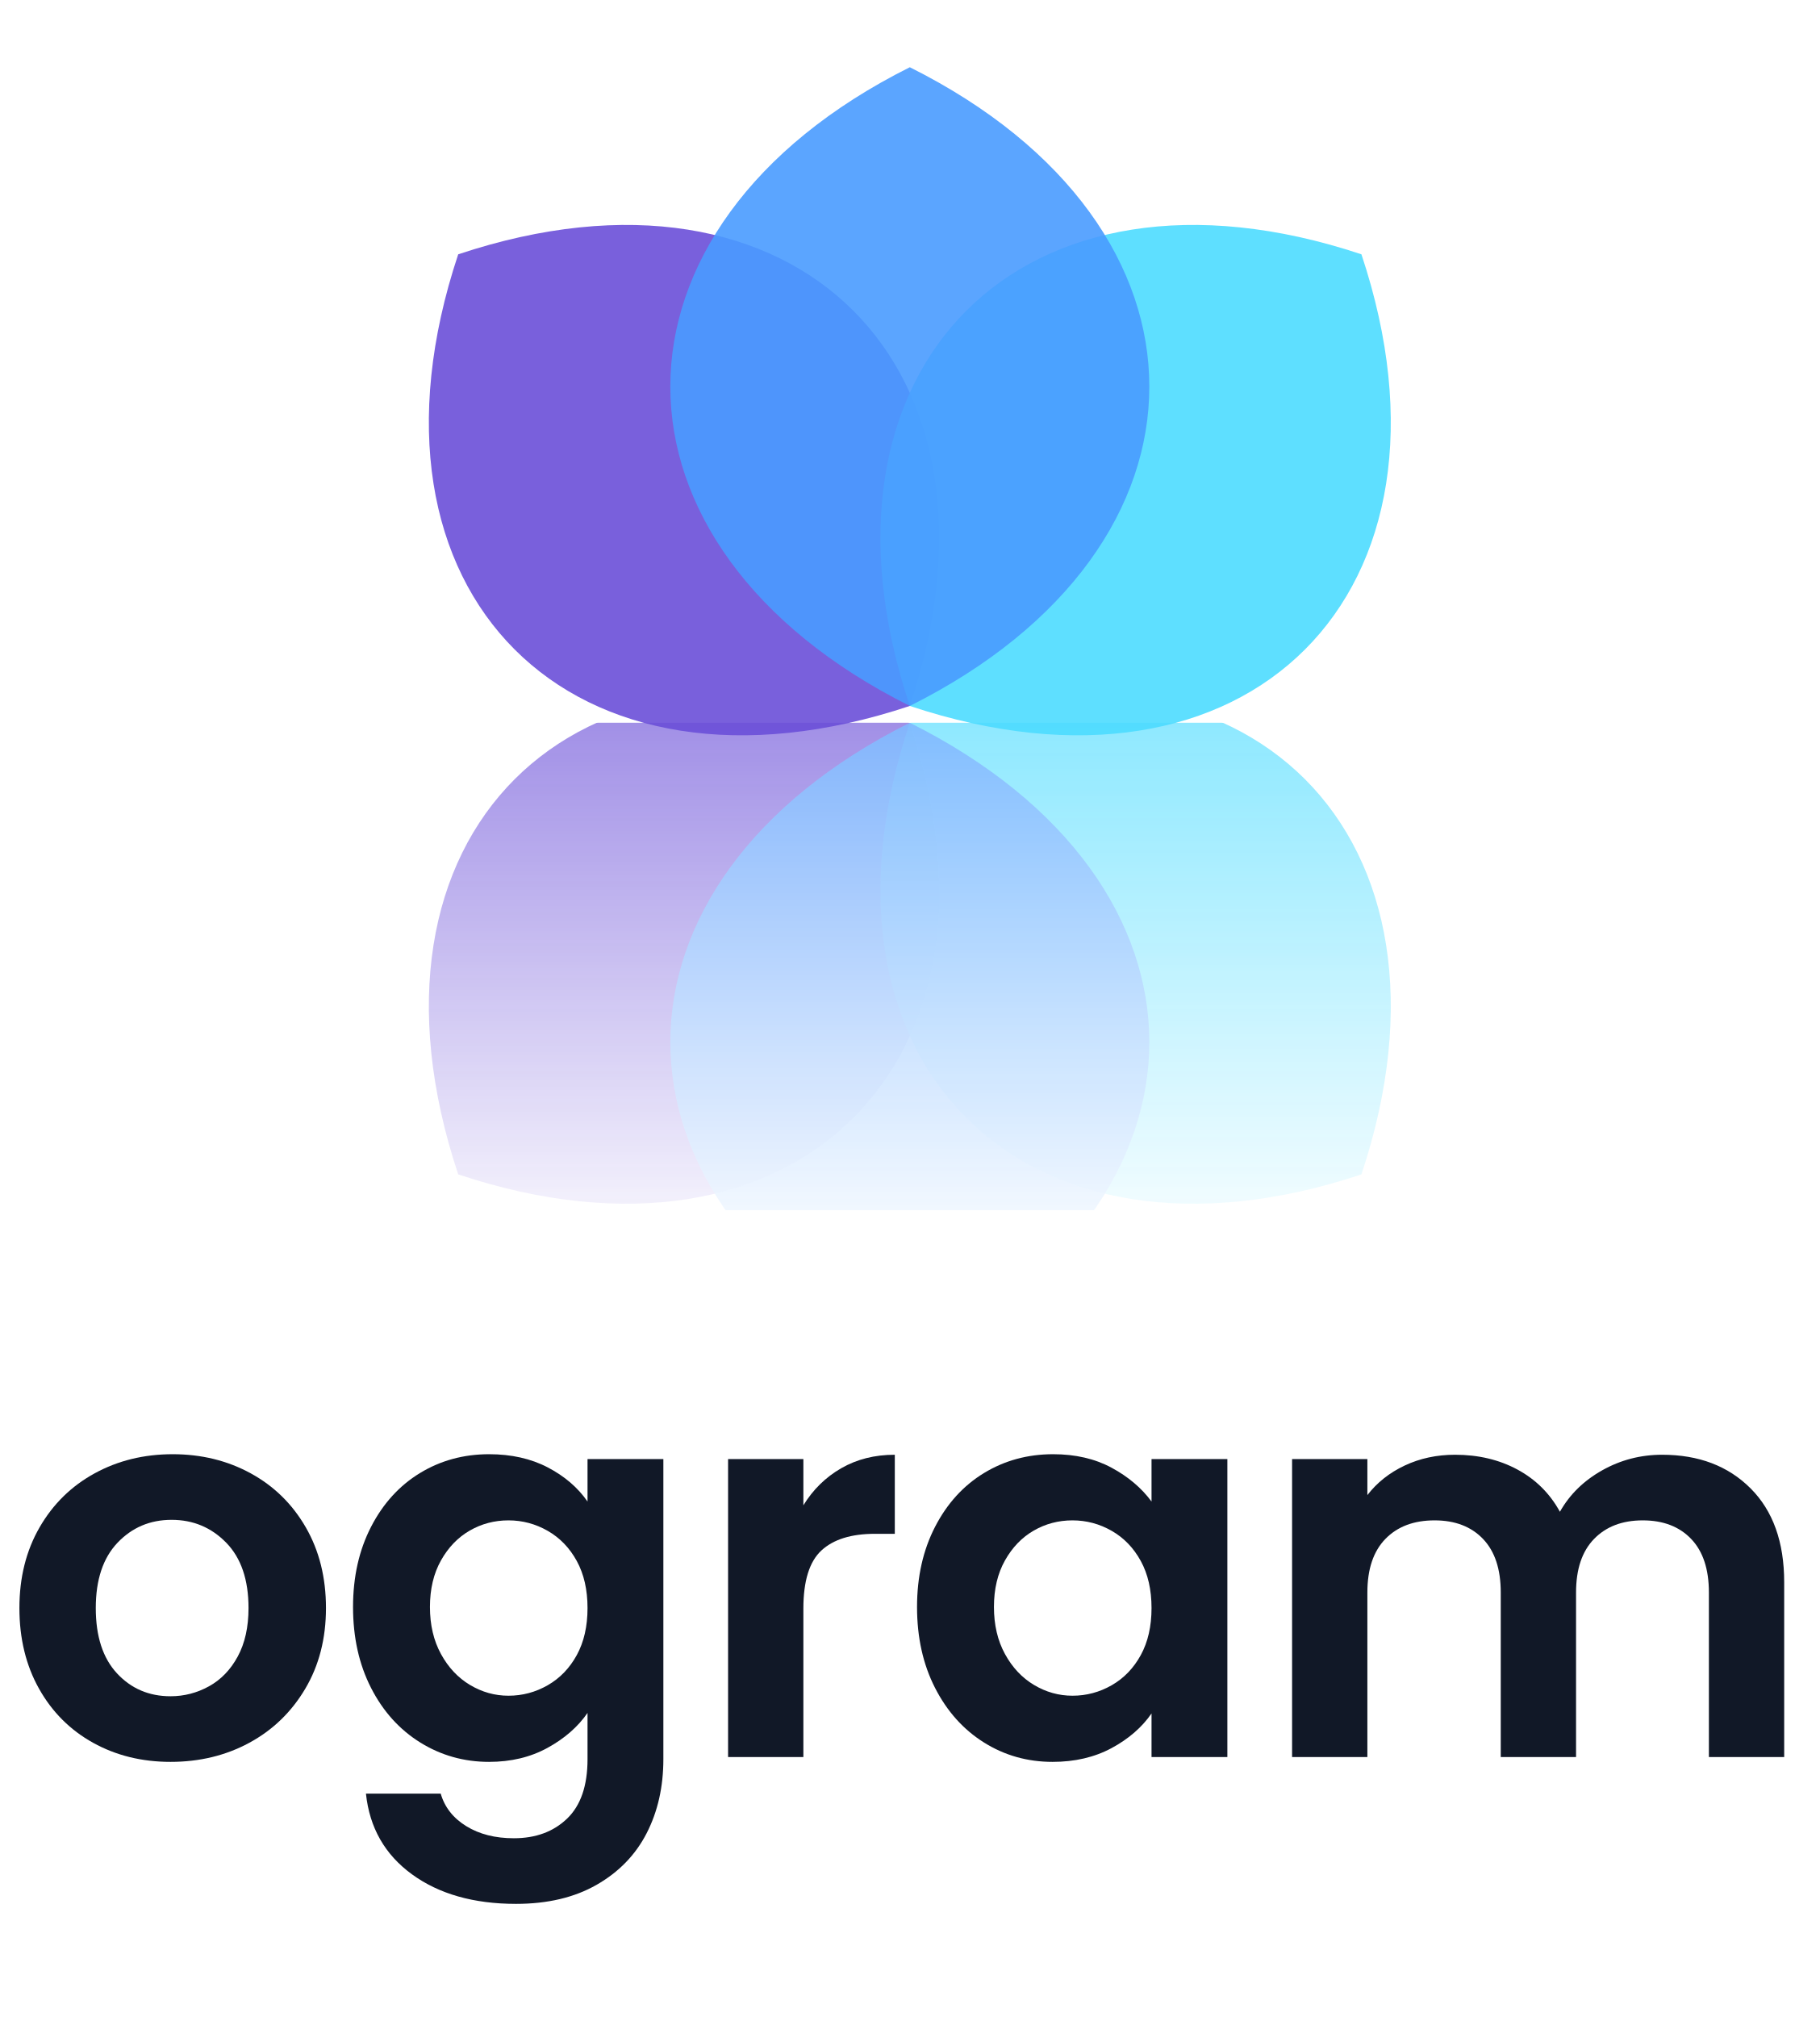
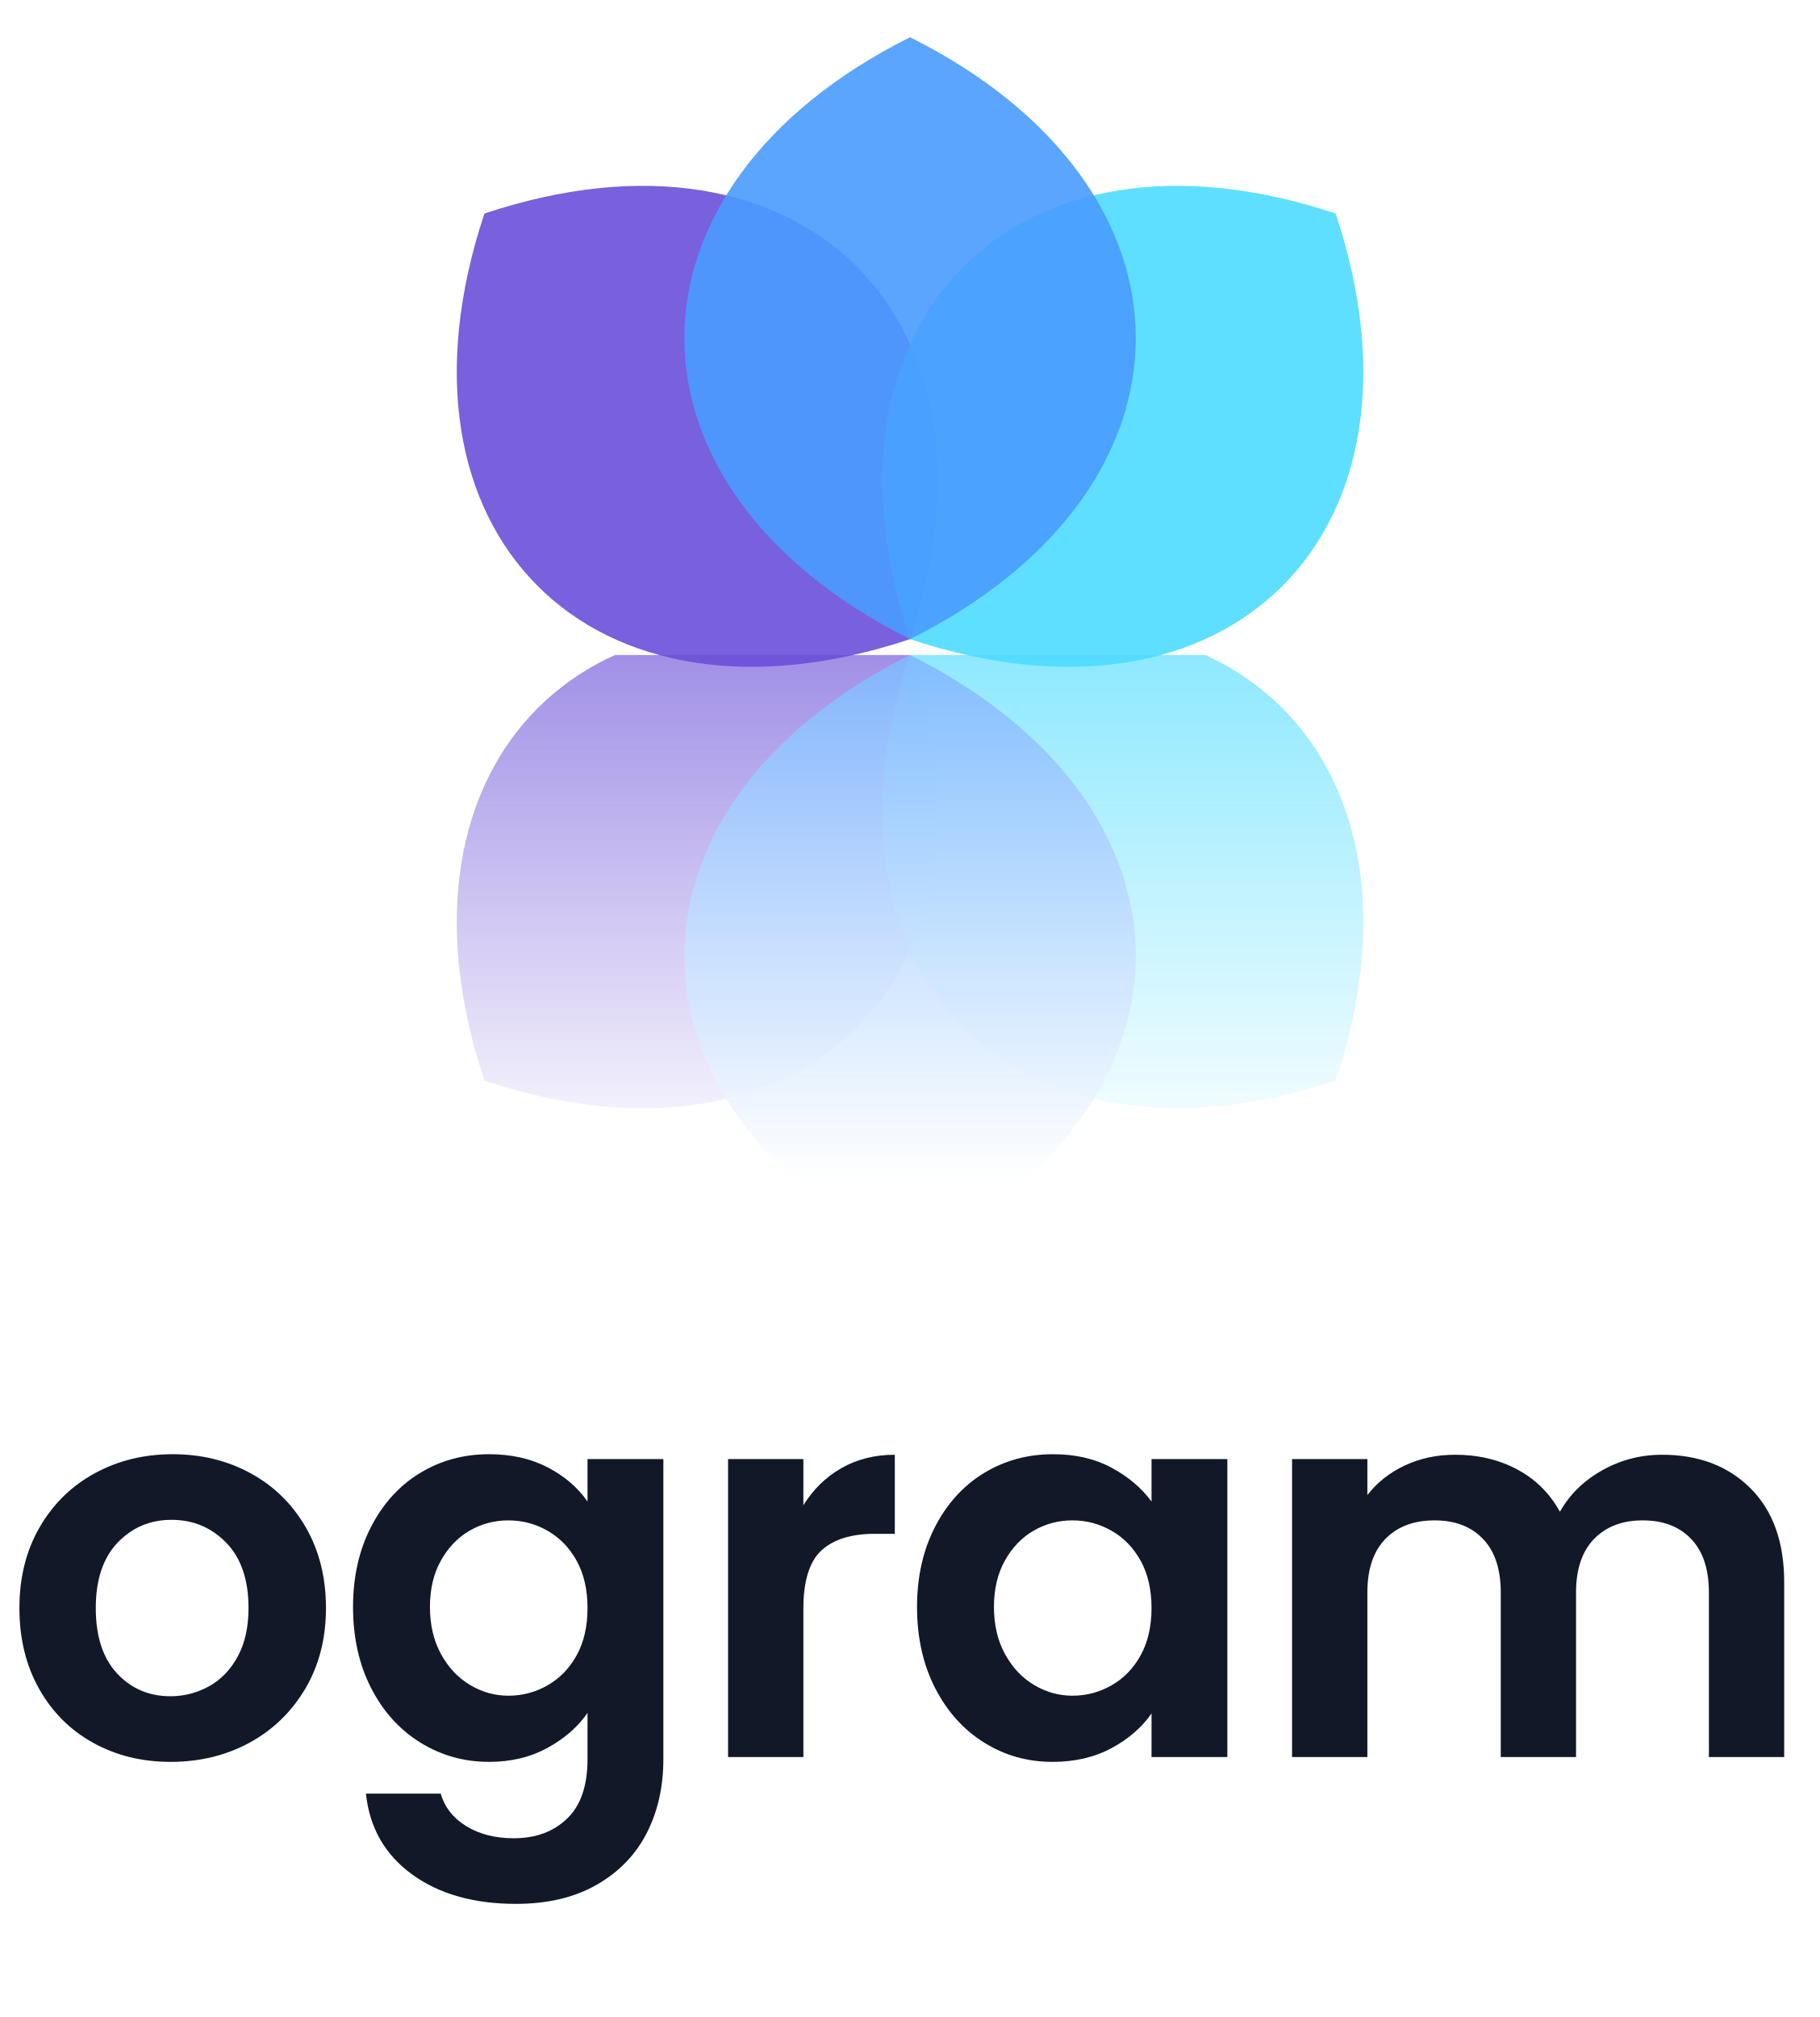
<svg xmlns="http://www.w3.org/2000/svg" viewBox="0 0 405.5 450" width="406" height="450">
-   <svg x="59.5" y="0" width="286.5" height="270" viewBox="130 200 764 720">
+   <svg x="89.0" y="0" width="227.6" height="270" viewBox="190 130 644 764">
    <defs>
      <linearGradient id="fdds" x1="0" y1="0" x2="0" y2="1">
        <stop offset="0" stop-color="#fff" stop-opacity="0.7" />
        <stop offset="1" stop-color="#fff" stop-opacity="0" />
      </linearGradient>
      <mask id="fmds" maskUnits="userSpaceOnUse" x="0" y="0" width="1024" height="1024">
        <rect x="0" y="630" width="1024" height="330" fill="url(#fdds)" />
      </mask>
    </defs>
-     <g transform="translate(512 620) rotate(-45)">
-       <path d="M0 0 C190 -95.0 190 -285.0 0 -380 C-190 -285.0 -190 -95.0 0 0 Z" fill="#6B4FD8" fill-opacity="0.9" />
-     </g>
-     <g transform="translate(512 620) rotate(45)">
-       <path d="M0 0 C190 -95.0 190 -285.0 0 -380 C-190 -285.0 -190 -95.0 0 0 Z" fill="#4DDCFF" fill-opacity="0.9" />
-     </g>
-     <g transform="translate(512 620) rotate(0)">
-       <path d="M0 0 C190 -95.0 190 -285.0 0 -380 C-190 -285.0 -190 -95.0 0 0 Z" fill="#4A9CFF" fill-opacity="0.9" />
-     </g>
-     <g mask="url(#fmds)">
-       <g transform="translate(0 1250) scale(1 -1)">
-         <g transform="translate(512 620) rotate(-45)">
-           <path d="M0 0 C190 -95.0 190 -285.0 0 -380 C-190 -285.0 -190 -95.0 0 0 Z" fill="#6B4FD8" fill-opacity="0.9" />
-         </g>
-         <g transform="translate(512 620) rotate(45)">
-           <path d="M0 0 C190 -95.0 190 -285.0 0 -380 C-190 -285.0 -190 -95.0 0 0 Z" fill="#4DDCFF" fill-opacity="0.9" />
-         </g>
-         <g transform="translate(512 620) rotate(0)">
-           <path d="M0 0 C190 -95.0 190 -285.0 0 -380 C-190 -285.0 -190 -95.0 0 0 Z" fill="#4A9CFF" fill-opacity="0.9" />
+     <g transform="translate(0 -86.5)">
+       <g transform="translate(512 620) rotate(-45)">
+         <path d="M0 0 C190 -95.0 190 -285.0 0 -380 C-190 -285.0 -190 -95.0 0 0 Z" fill="#6B4FD8" fill-opacity="0.9" />
+       </g>
+       <g transform="translate(512 620) rotate(45)">
+         <path d="M0 0 C190 -95.0 190 -285.0 0 -380 C-190 -285.0 -190 -95.0 0 0 Z" fill="#4DDCFF" fill-opacity="0.9" />
+       </g>
+       <g transform="translate(512 620) rotate(0)">
+         <path d="M0 0 C190 -95.0 190 -285.0 0 -380 C-190 -285.0 -190 -95.0 0 0 Z" fill="#4A9CFF" fill-opacity="0.9" />
+       </g>
+       <g mask="url(#fmds)">
+         <g transform="translate(0 1250) scale(1 -1)">
+           <g transform="translate(512 620) rotate(-45)">
+             <path d="M0 0 C190 -95.0 190 -285.0 0 -380 C-190 -285.0 -190 -95.0 0 0 Z" fill="#6B4FD8" fill-opacity="0.9" />
+           </g>
+           <g transform="translate(512 620) rotate(45)">
+             <path d="M0 0 C190 -95.0 190 -285.0 0 -380 C-190 -285.0 -190 -95.0 0 0 Z" fill="#4DDCFF" fill-opacity="0.9" />
+           </g>
+           <g transform="translate(512 620) rotate(0)">
+             <path d="M0 0 C190 -95.0 190 -285.0 0 -380 C-190 -285.0 -190 -95.0 0 0 Z" fill="#4A9CFF" fill-opacity="0.9" />
+           </g>
        </g>
      </g>
    </g>
  </svg>
  <g fill="#111827">
    <path d="M4.08 358.76Q4.08 348.56 8.58 340.76Q13.08 332.96 20.88 328.7Q28.68 324.44 38.28 324.44Q47.88 324.44 55.68 328.7Q63.48 332.96 67.98 340.76Q72.48 348.56 72.48 358.76Q72.48 368.96 67.86 376.76Q63.24 384.56 55.38 388.82Q47.52 393.08 37.8 393.08Q28.2 393.08 20.52 388.82Q12.84 384.56 8.46 376.76Q4.08 368.96 4.08 358.76ZM55.2 358.76Q55.2 349.28 50.22 344.18Q45.24 339.08 38.04 339.08Q30.84 339.08 25.98 344.18Q21.12 349.28 21.12 358.76Q21.12 368.24 25.86 373.34Q30.6 378.44 37.8 378.44Q42.36 378.44 46.38 376.22Q50.4 374.0 52.8 369.56Q55.2 365.12 55.2 358.76Z" />
    <path d="M130.84 335.0V325.52H147.76V392.48Q147.76 401.72 144.04 408.98Q140.32 416.24 132.88 420.5Q125.44 424.76 114.88 424.76Q100.72 424.76 91.66 418.16Q82.6 411.56 81.4 400.16H98.08Q99.4 404.72 103.78 407.42Q108.16 410.12 114.4 410.12Q121.72 410.12 126.28 405.74Q130.84 401.36 130.84 392.48V382.16Q127.6 386.84 121.9 389.96Q116.2 393.08 108.88 393.08Q100.48 393.08 93.52 388.76Q86.56 384.44 82.54 376.58Q78.52 368.72 78.52 358.52Q78.52 348.44 82.54 340.64Q86.56 332.84 93.46 328.64Q100.36 324.44 108.88 324.44Q116.32 324.44 121.96 327.38Q127.6 330.32 130.84 335.0ZM113.2 339.2Q108.52 339.2 104.56 341.48Q100.6 343.76 98.14 348.14Q95.68 352.52 95.68 358.52Q95.68 364.52 98.14 369.02Q100.6 373.52 104.62 375.92Q108.64 378.32 113.2 378.32Q117.88 378.32 121.96 375.98Q126.04 373.64 128.44 369.26Q130.84 364.88 130.84 358.76Q130.84 352.64 128.44 348.26Q126.04 343.88 121.96 341.54Q117.88 339.2 113.2 339.2Z" />
    <path d="M199.4 324.56V342.2H194.96Q187.04 342.2 183.02 345.92Q179.0 349.64 179.0 358.88V392.0H162.2V325.52H179.0V335.84Q182.24 330.56 187.46 327.56Q192.68 324.56 199.4 324.56Z" />
    <path d="M234.72 324.44Q242.16 324.44 247.74 327.44Q253.32 330.44 256.68 335.0V325.52H273.6V392.0H256.68V382.28Q253.44 386.96 247.74 390.02Q242.04 393.08 234.6 393.08Q226.2 393.08 219.3 388.76Q212.4 384.44 208.38 376.58Q204.36 368.72 204.36 358.52Q204.36 348.44 208.38 340.64Q212.4 332.84 219.3 328.64Q226.2 324.44 234.72 324.44ZM239.04 339.2Q234.36 339.2 230.4 341.48Q226.44 343.76 223.98 348.14Q221.52 352.52 221.52 358.52Q221.52 364.52 223.98 369.02Q226.44 373.52 230.46 375.92Q234.48 378.32 239.04 378.32Q243.72 378.32 247.8 375.98Q251.88 373.64 254.28 369.26Q256.68 364.88 256.68 358.76Q256.68 352.64 254.28 348.26Q251.88 343.88 247.8 341.54Q243.72 339.2 239.04 339.2Z" />
    <path d="M397.84 353.0V392.0H381.04V355.28Q381.04 347.48 377.08 343.34Q373.12 339.2 366.28 339.2Q359.44 339.2 355.42 343.34Q351.4 347.48 351.4 355.28V392.0H334.6V355.28Q334.6 347.48 330.64 343.34Q326.68 339.2 319.84 339.2Q312.88 339.2 308.86 343.34Q304.84 347.48 304.84 355.28V392.0H288.04V325.52H304.84V333.56Q308.08 329.36 313.18 326.96Q318.28 324.56 324.4 324.56Q332.2 324.56 338.32 327.86Q344.44 331.16 347.8 337.28Q351.04 331.52 357.22 328.04Q363.4 324.56 370.6 324.56Q382.84 324.56 390.34 332.06Q397.84 339.56 397.84 353.0Z" />
  </g>
</svg>
